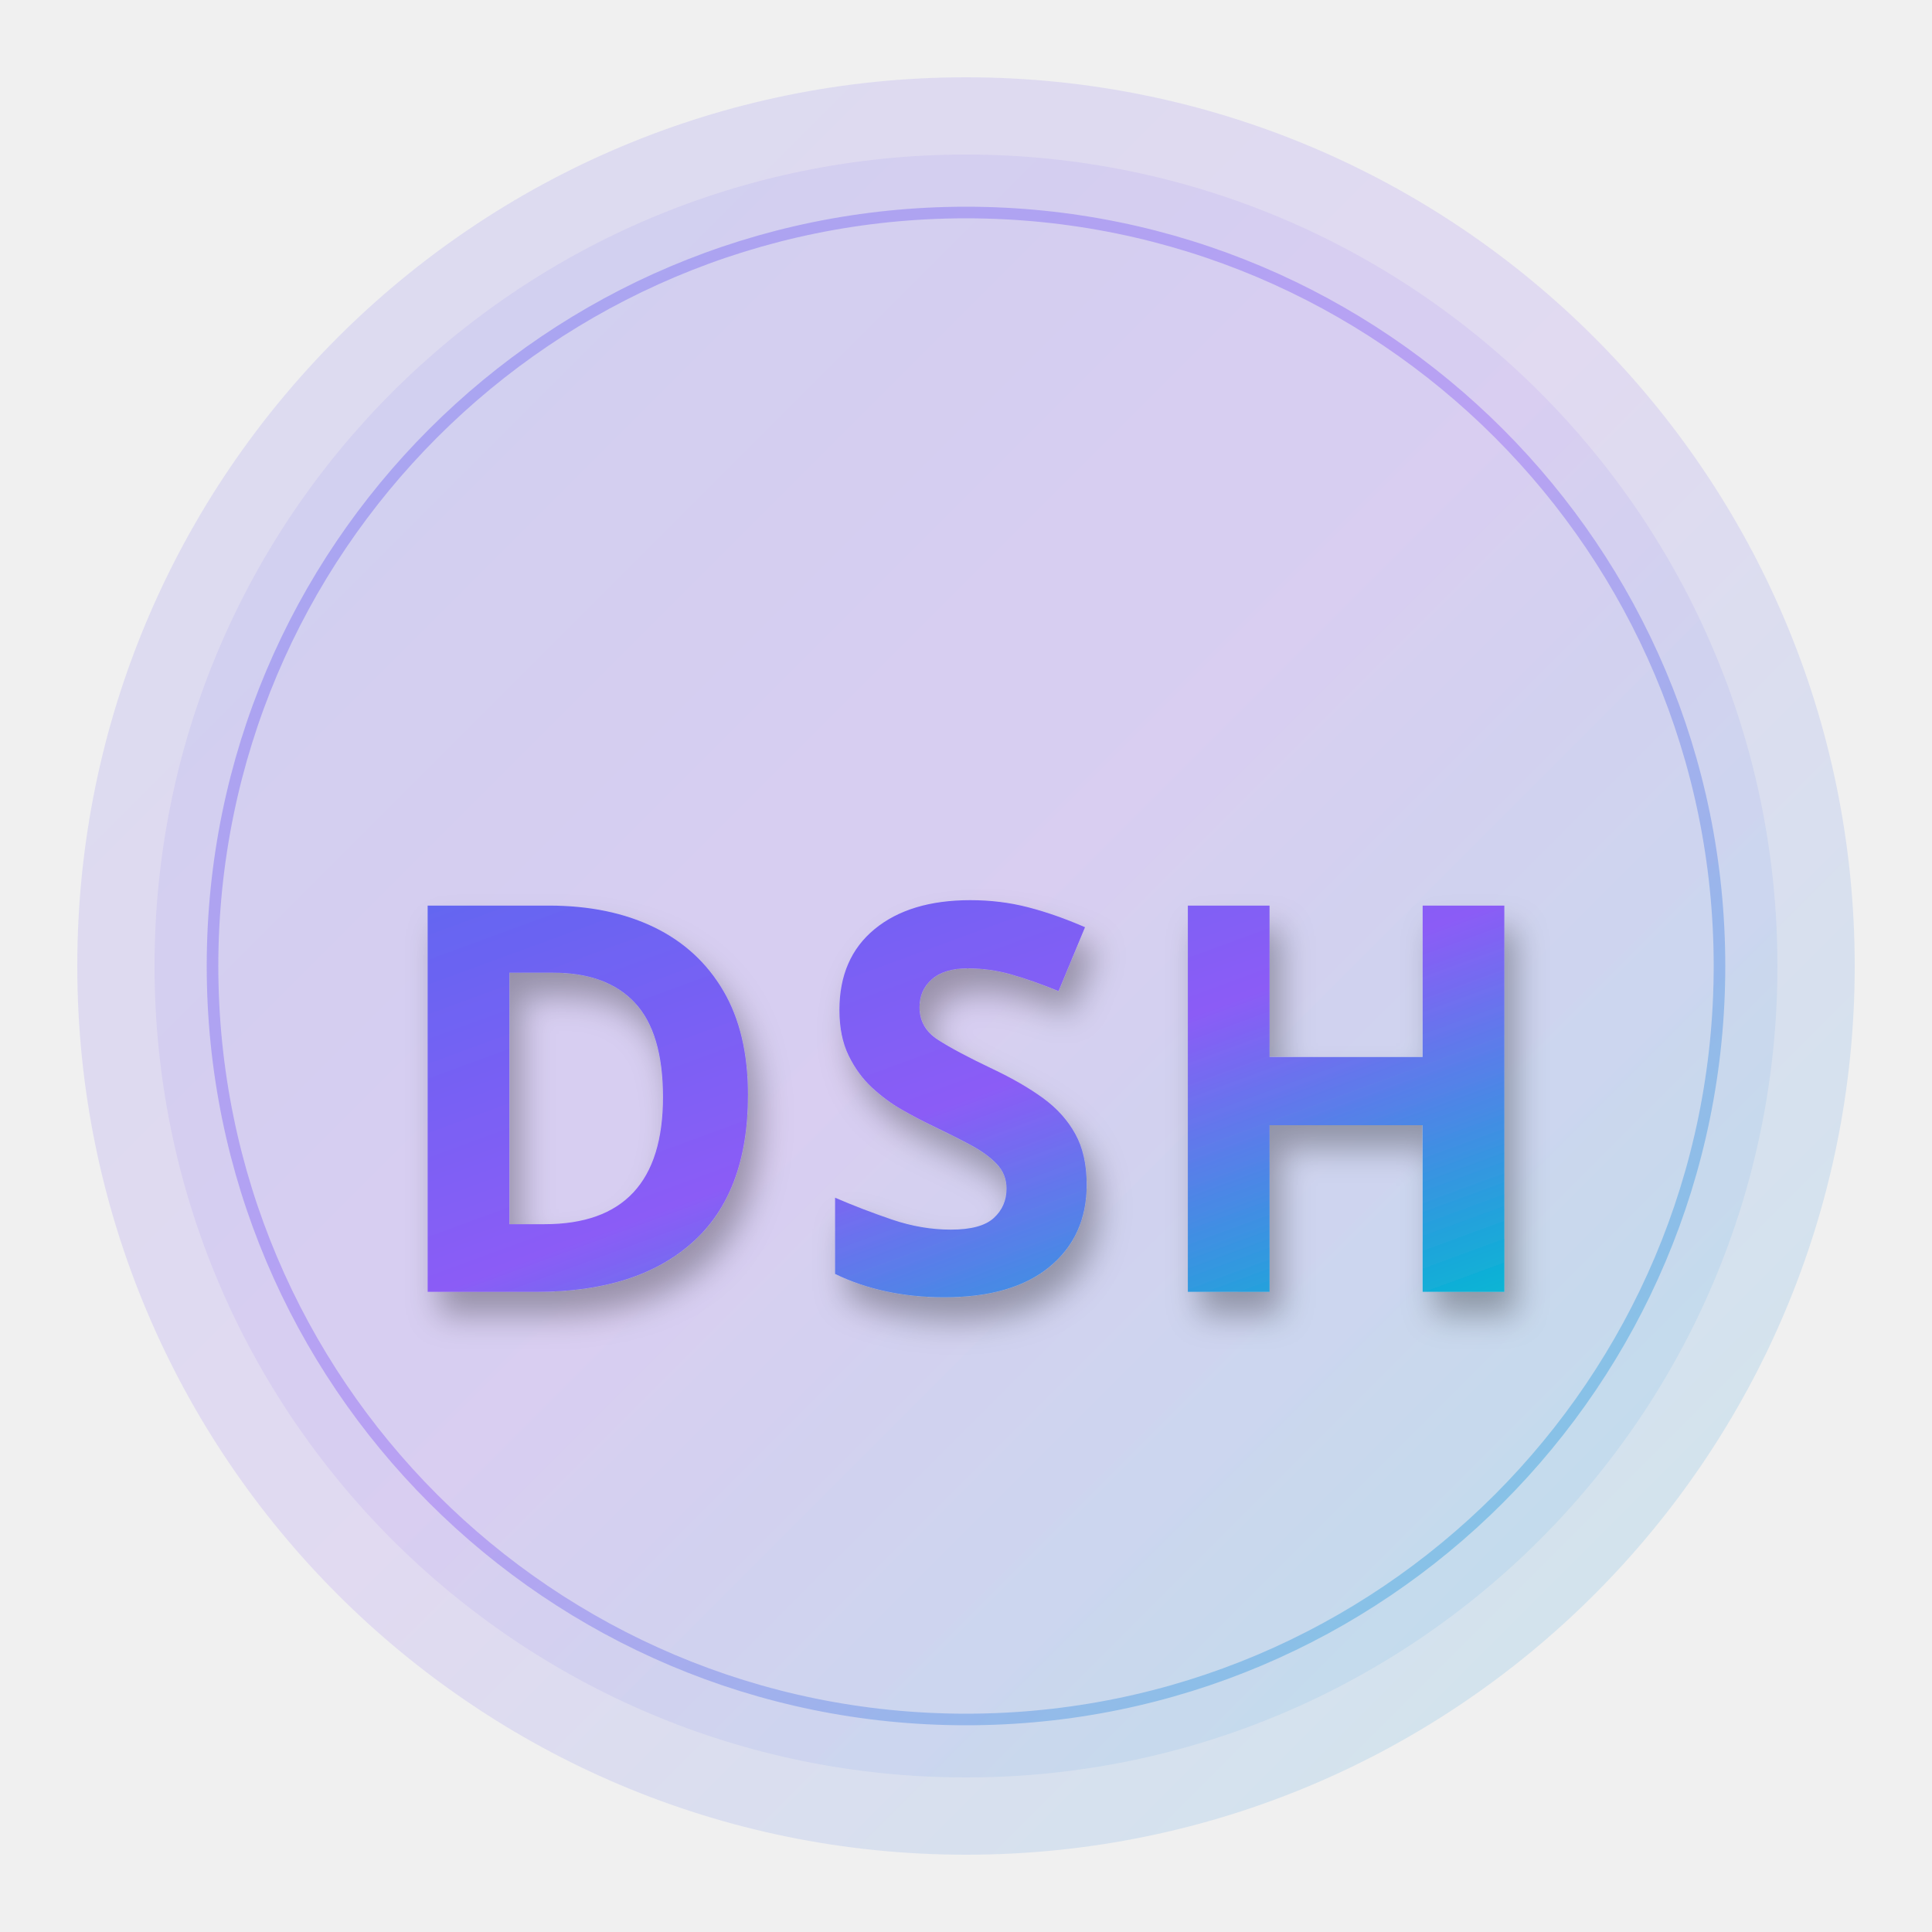
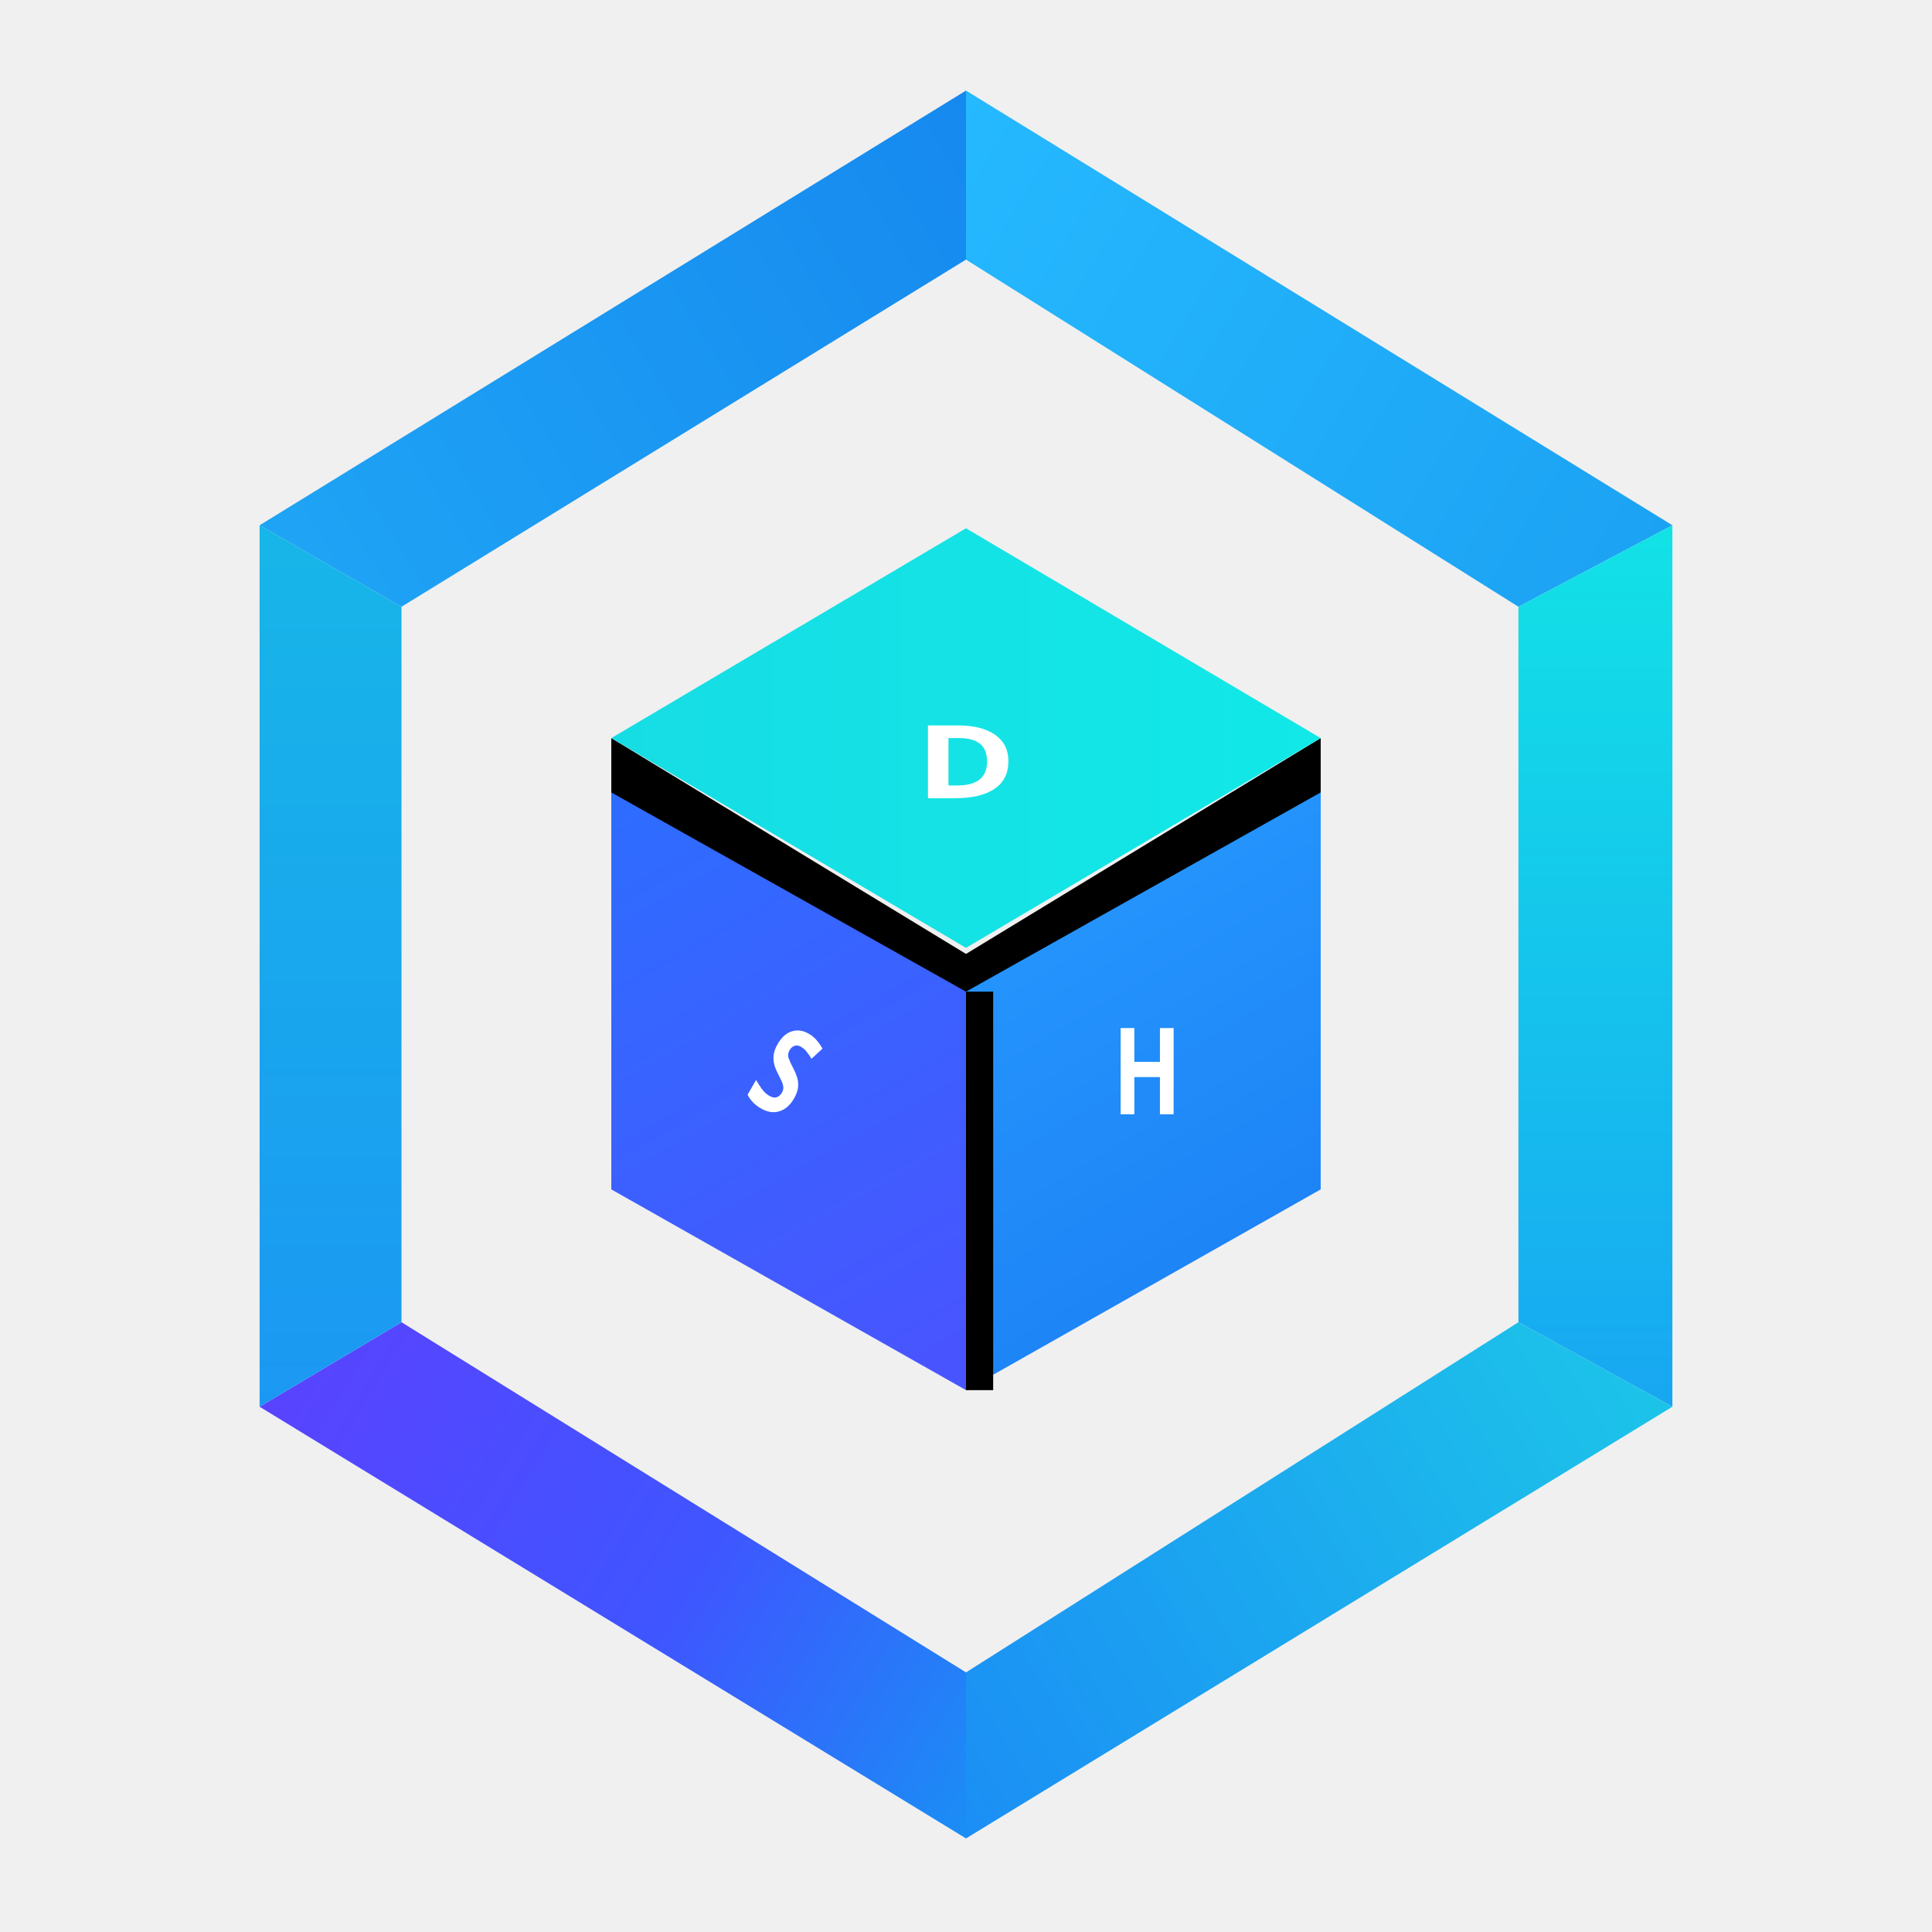
- <svg xmlns="http://www.w3.org/2000/svg" viewBox="0 0 500 500">
+ <svg xmlns="http://www.w3.org/2000/svg" viewBox="0 0 1280 1280">
  <defs>
-     <linearGradient id="dshGrad" x1="0%" y1="0%" x2="100%" y2="100%">
-       <stop offset="0%" stop-color="#6366F1" />
-       <stop offset="50%" stop-color="#8B5CF6" />
-       <stop offset="100%" stop-color="#06B6D4" />
+     <linearGradient id="tl" x1="172" y1="348" x2="640" y2="60" gradientUnits="userSpaceOnUse">
+       <stop offset="0" stop-color="#1EA4F5" />
+       <stop offset="1" stop-color="#1689EF" />
    </linearGradient>
-     <filter id="shadow" x="-20%" y="-20%" width="140%" height="140%">
-       <feDropShadow dx="3" dy="6" stdDeviation="4" flood-opacity="0.3" />
-     </filter>
+     <linearGradient id="tr" x1="640" y1="60" x2="1108" y2="348" gradientUnits="userSpaceOnUse">
+       <stop offset="0" stop-color="#25B9FF" />
+       <stop offset="1" stop-color="#1CA2F3" />
+     </linearGradient>
+     <linearGradient id="r" x1="1108" y1="348" x2="1108" y2="932" gradientUnits="userSpaceOnUse">
+       <stop offset="0" stop-color="#12E2E6" />
+       <stop offset="1" stop-color="#18A7F2" />
+     </linearGradient>
+     <linearGradient id="br" x1="1108" y1="932" x2="640" y2="1218" gradientUnits="userSpaceOnUse">
+       <stop offset="0" stop-color="#1CC4E9" />
+       <stop offset="1" stop-color="#1B8EF5" />
+     </linearGradient>
+     <linearGradient id="bl" x1="172" y1="932" x2="640" y2="1218" gradientUnits="userSpaceOnUse">
+       <stop offset="0" stop-color="#5943FF" />
+       <stop offset="0.55" stop-color="#3F55FF" />
+       <stop offset="1" stop-color="#1A8EF5" />
+     </linearGradient>
+     <linearGradient id="l" x1="172" y1="348" x2="172" y2="932" gradientUnits="userSpaceOnUse">
+       <stop offset="0" stop-color="#17B6E8" />
+       <stop offset="1" stop-color="#1B98F3" />
+     </linearGradient>
+     <linearGradient id="ct" x1="405" y1="489" x2="875" y2="489" gradientUnits="userSpaceOnUse">
+       <stop offset="0" stop-color="#16DDE4" />
+       <stop offset="1" stop-color="#12E8E7" />
+     </linearGradient>
+     <linearGradient id="cl" x1="405" y1="520" x2="620" y2="900" gradientUnits="userSpaceOnUse">
+       <stop offset="0" stop-color="#2D6DFF" />
+       <stop offset="1" stop-color="#4855FF" />
+     </linearGradient>
+     <linearGradient id="cr" x1="650" y1="520" x2="875" y2="900" gradientUnits="userSpaceOnUse">
+       <stop offset="0" stop-color="#279BFF" />
+       <stop offset="1" stop-color="#1B7EF4" />
+     </linearGradient>
  </defs>
-   <circle cx="250" cy="250" r="230" fill="url(#dshGrad)" opacity="0.15" />
-   <circle cx="250" cy="250" r="210" fill="url(#dshGrad)" opacity="0.1" />
-   <text x="250" y="280" text-anchor="middle" dominant-baseline="central" font-family="Arial Black, Impact, sans-serif" font-size="140" font-weight="900" fill="url(#dshGrad)" letter-spacing="8" filter="url(#shadow)">DSH</text>
-   <circle cx="250" cy="250" r="195" fill="none" stroke="url(#dshGrad)" stroke-width="3" opacity="0.4" />
+   <polygon fill="url(#tl)" points="640,60 640,172 266,402 172,348" />
+   <polygon fill="url(#tr)" points="640,60 1108,348 1006,402 640,172" />
+   <polygon fill="url(#r)" points="1108,348 1108,932 1006,876 1006,402" />
+   <polygon fill="url(#br)" points="1108,932 640,1218 640,1108 1006,876" />
+   <polygon fill="url(#bl)" points="640,1218 172,932 266,876 640,1108" />
+   <polygon fill="url(#l)" points="172,932 172,348 266,402 266,876" />
+   <polygon fill="#000" points="405,489 640,632 875,489 875,532 640,676 405,532" />
+   <polygon fill="url(#cl)" points="405,525 640,657 640,921 405,788" />
+   <polygon fill="url(#cr)" points="640,657 875,525 875,788 640,921" />
+   <polygon fill="#000" points="640,657 658,657 658,921 640,921" />
+   <polygon fill="url(#ct)" points="640,350 875,489 640,628 405,489" />
+   <g transform="translate(640, 505)">
+     <text x="0" y="0" text-anchor="middle" dominant-baseline="middle" font-family="Arial Black, sans-serif" font-size="90" font-weight="900" fill="#fff" transform="scale(1.0, 0.75)">D</text>
+   </g>
+   <g transform="translate(520, 710)">
+     <text x="0" y="0" text-anchor="middle" dominant-baseline="middle" font-family="Arial Black, sans-serif" font-size="80" font-weight="900" fill="#fff" transform="rotate(30) scale(0.75, 1.0)">S</text>
+   </g>
+   <g transform="translate(760, 710)">
+     <text x="0" y="0" text-anchor="middle" dominant-baseline="middle" font-family="Arial Black, sans-serif" font-size="80" font-weight="900" fill="#fff" transform="scale(0.75, 1.0)">H</text>
+   </g>
</svg>
